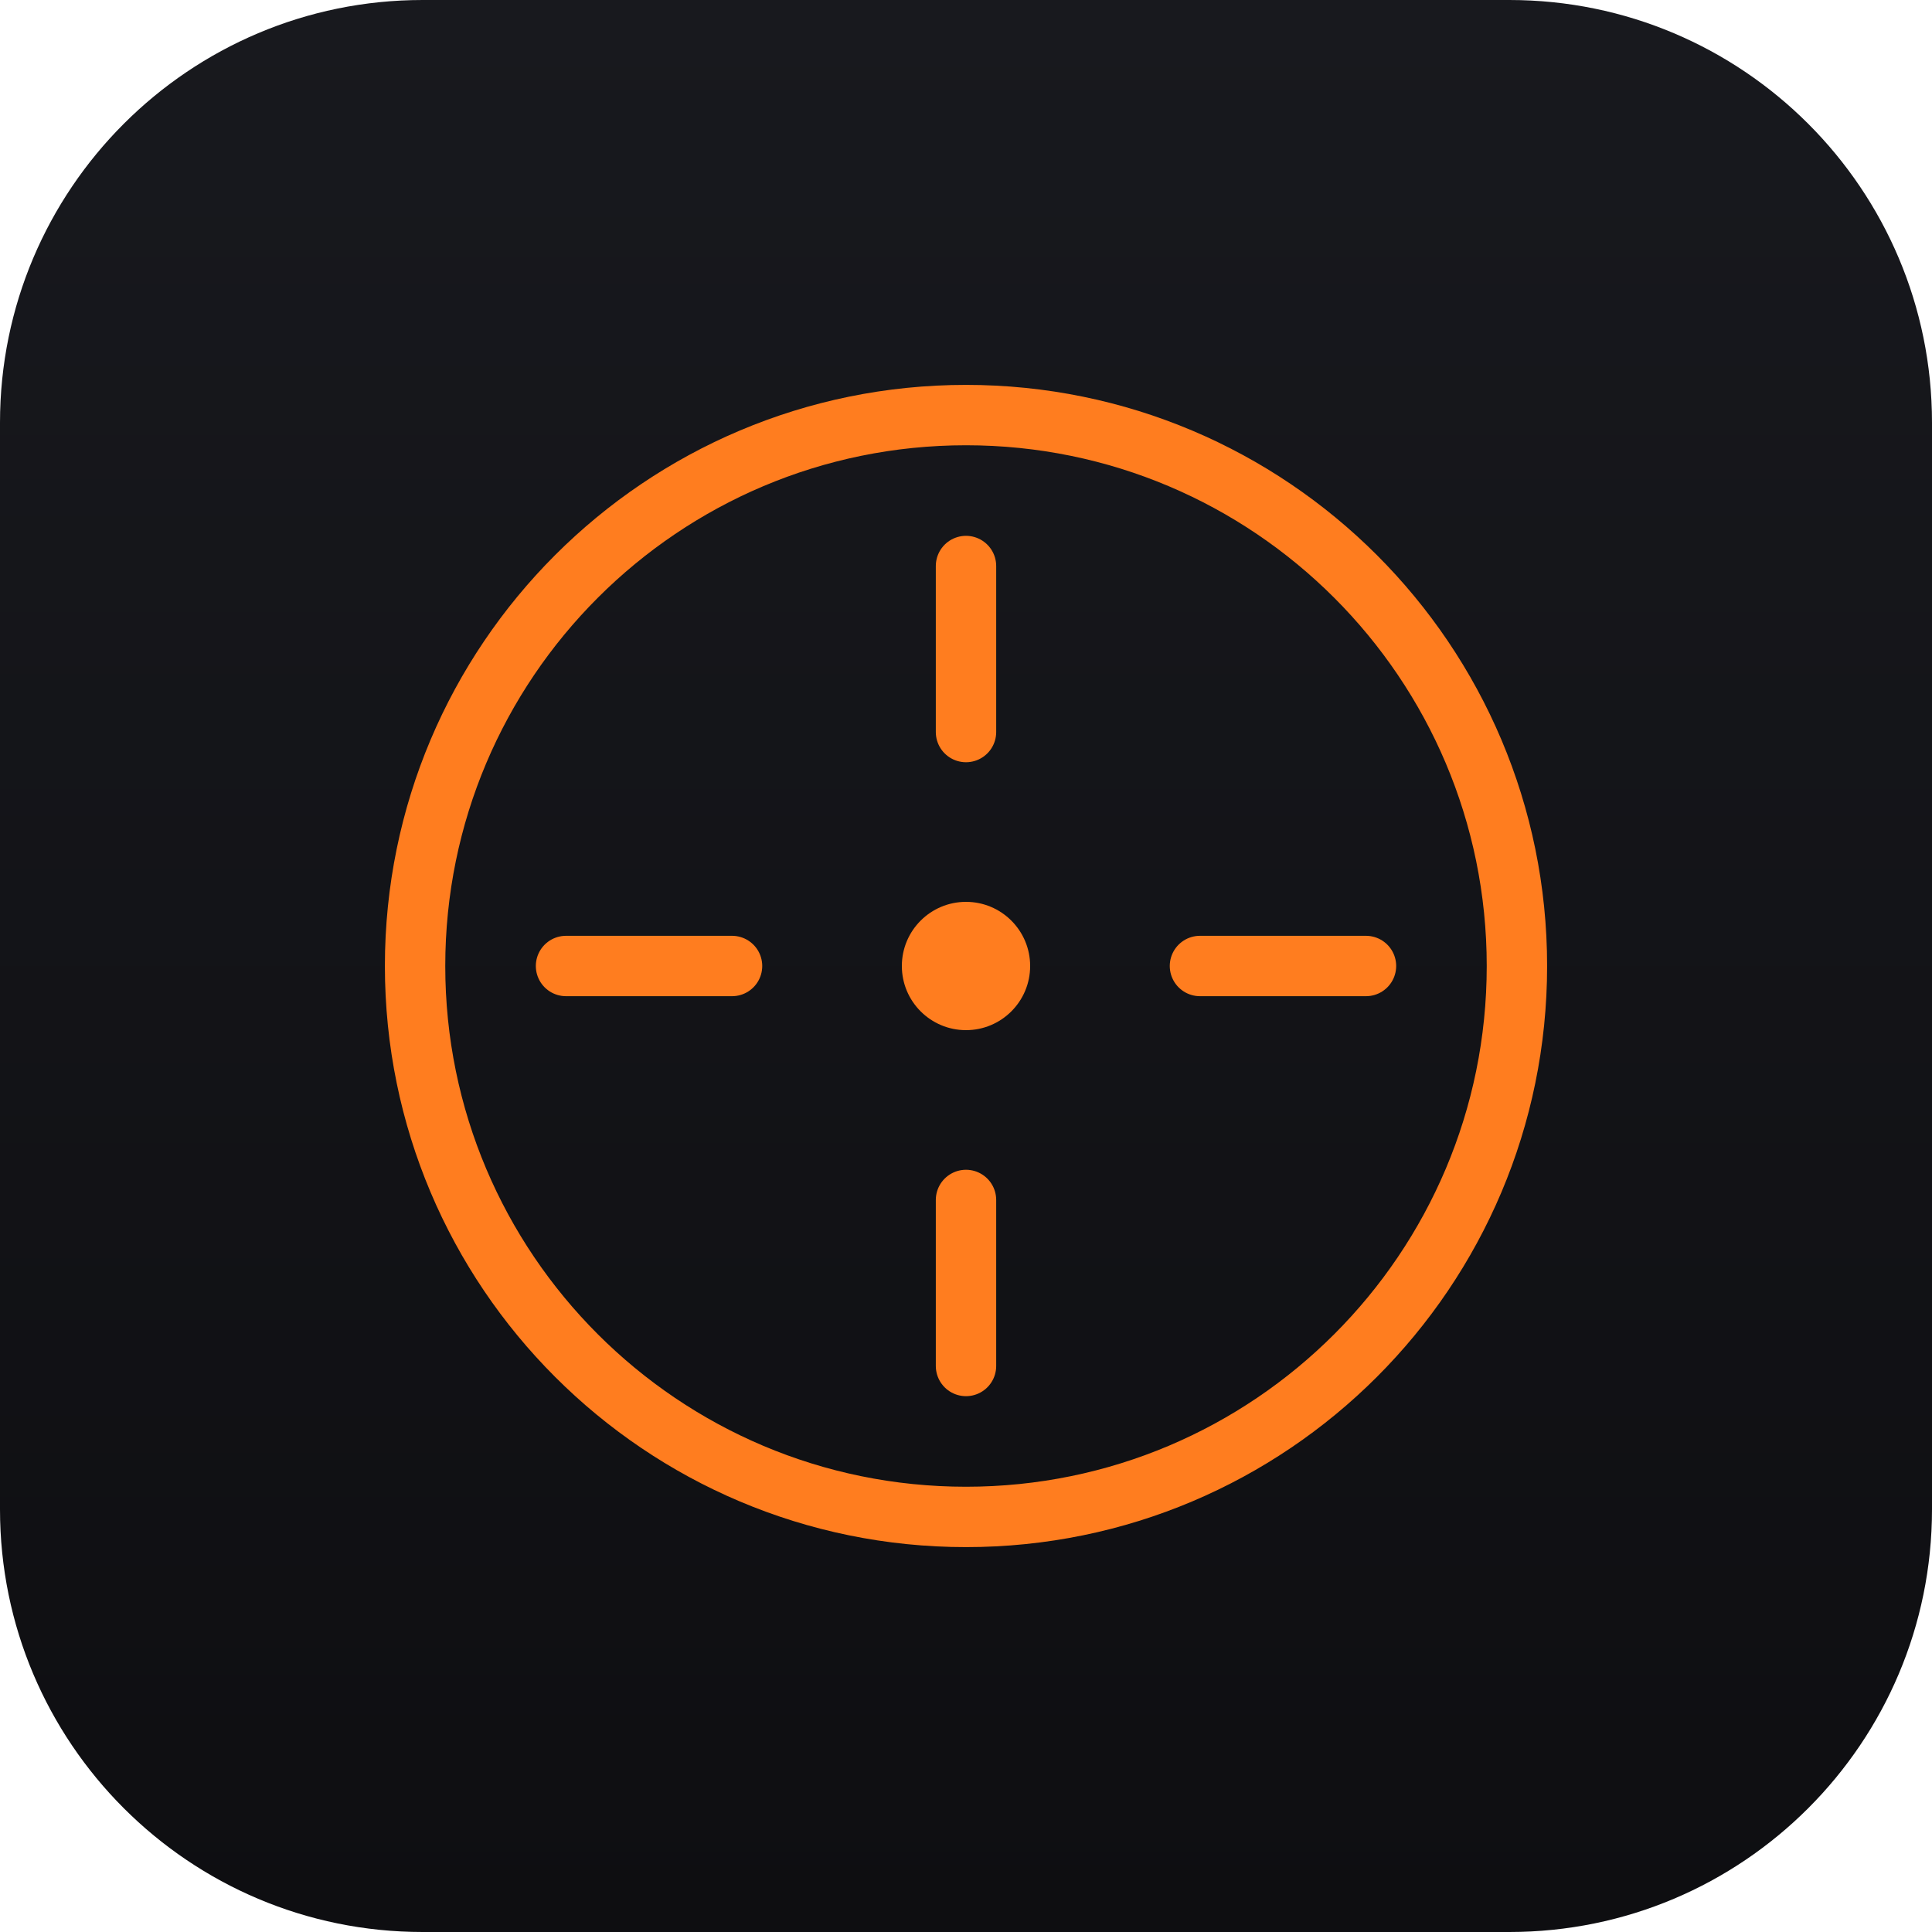
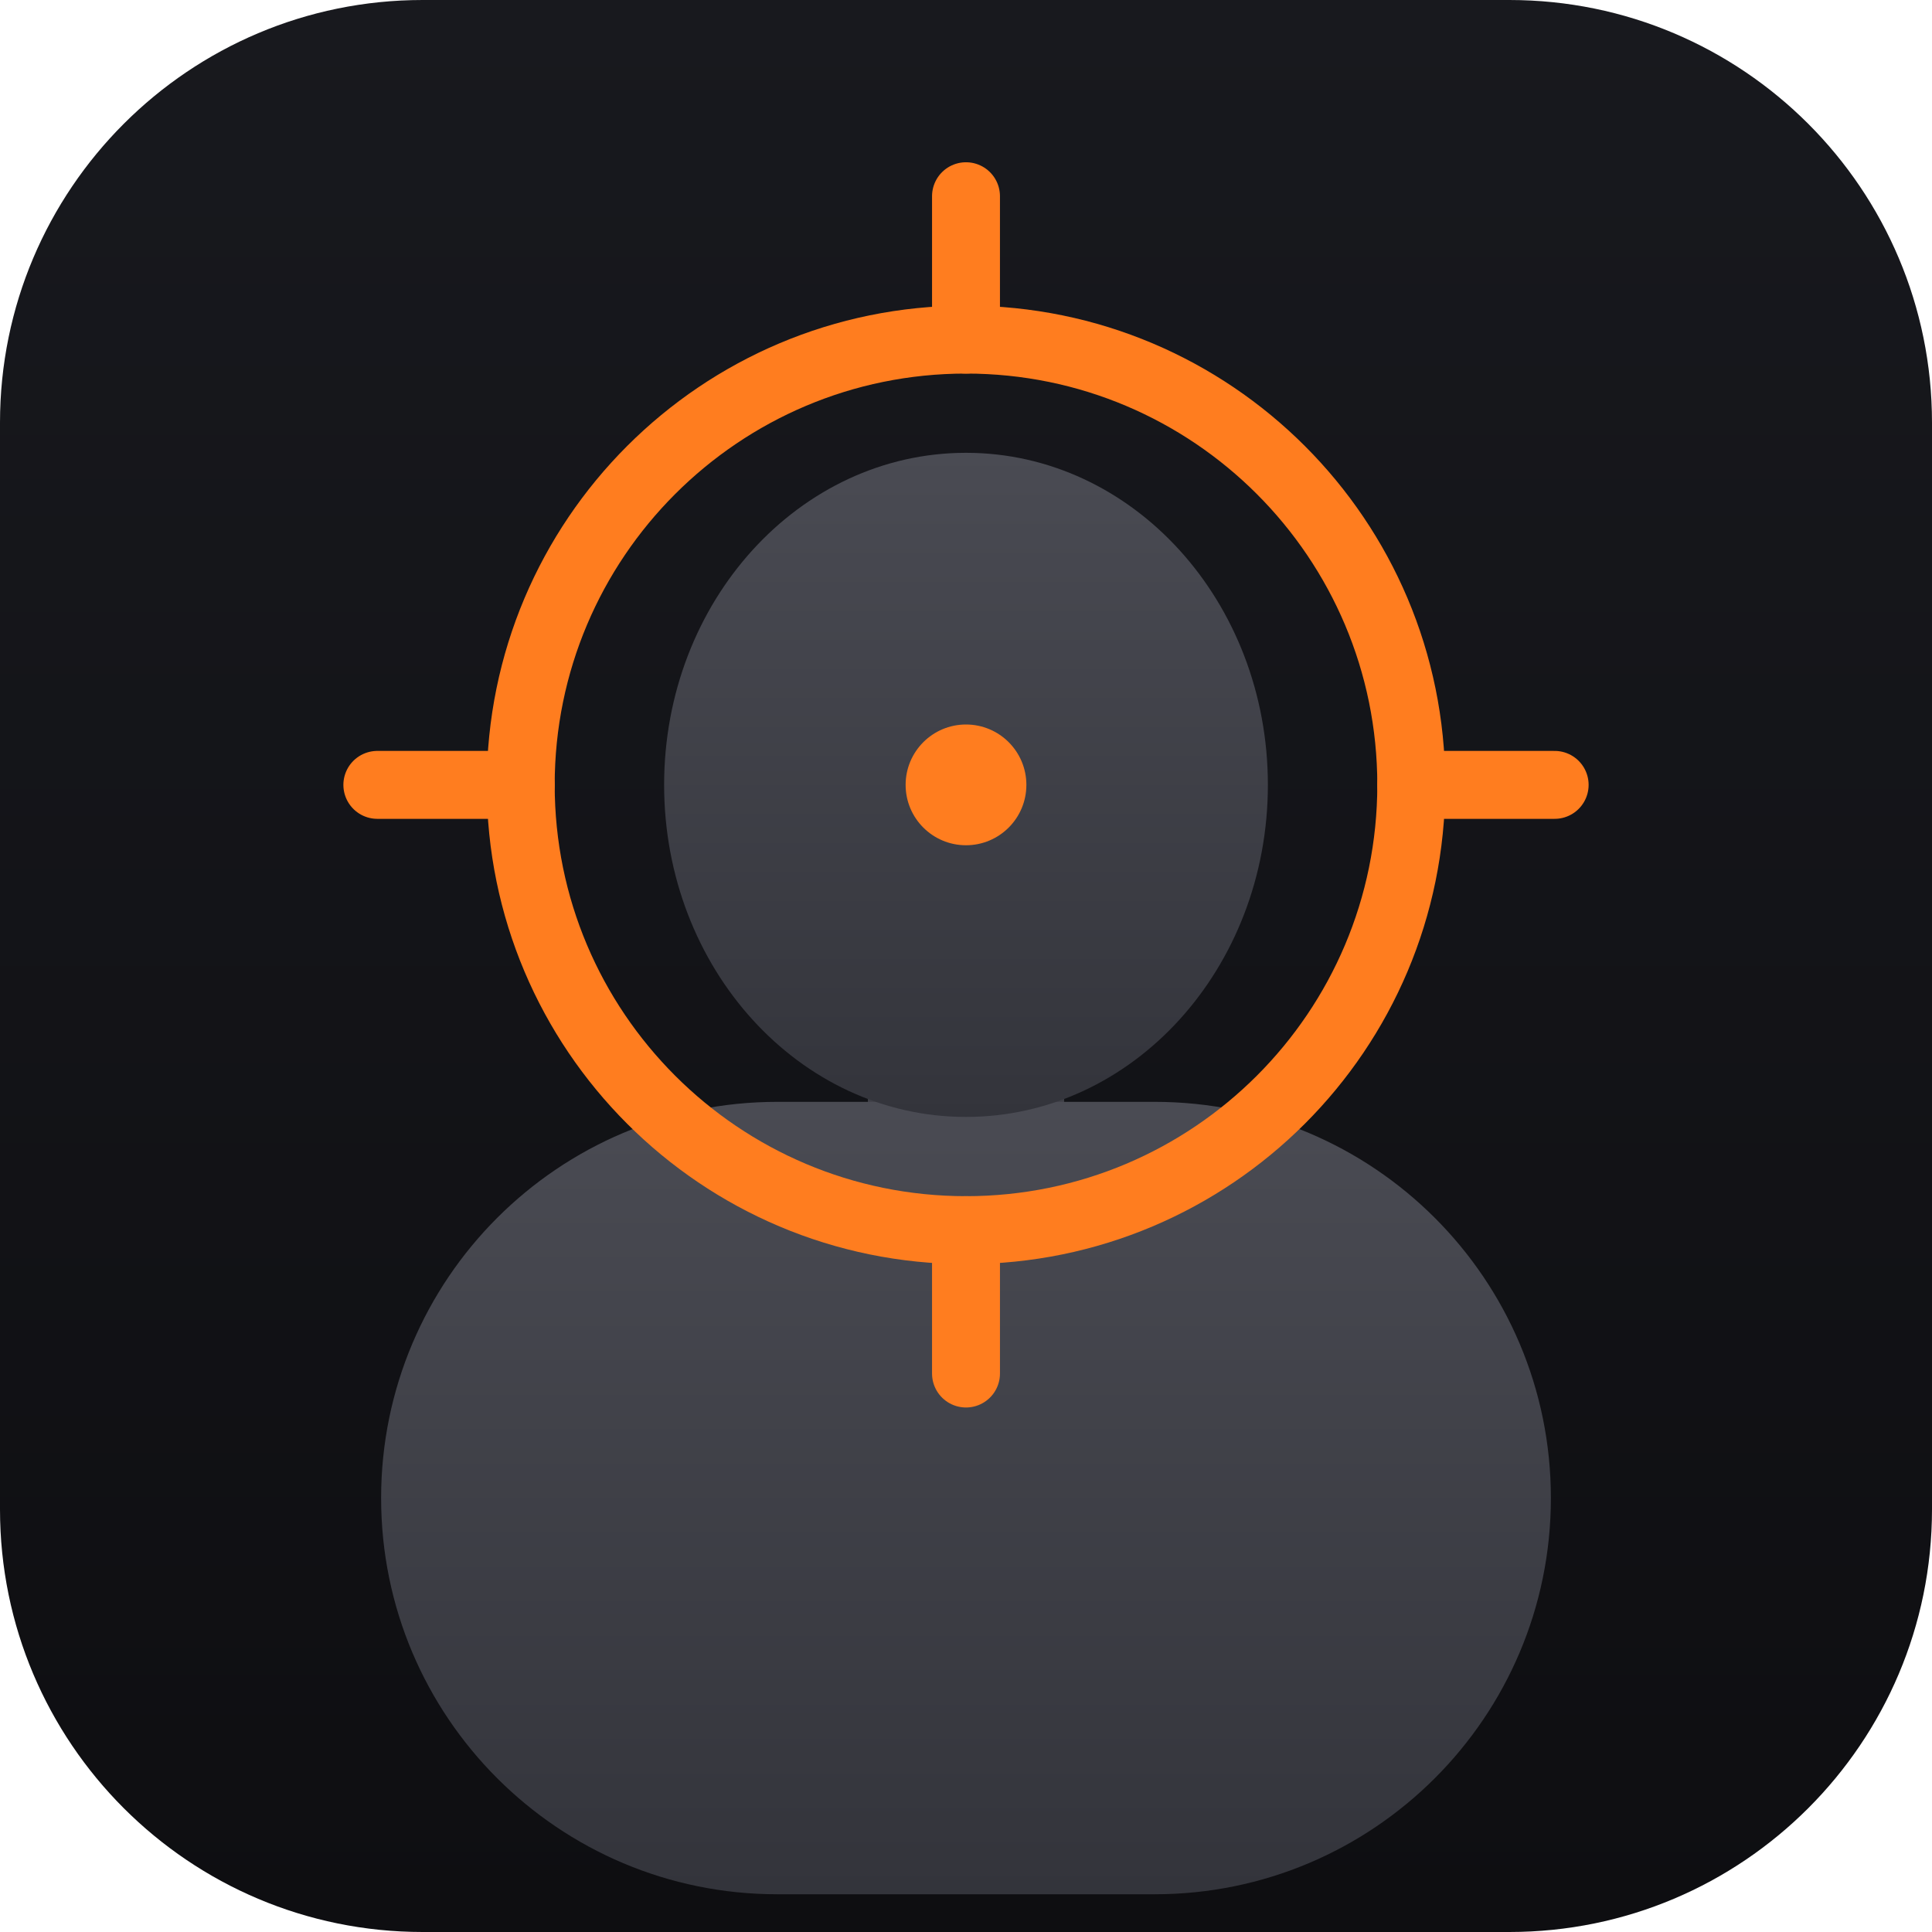
<svg xmlns="http://www.w3.org/2000/svg" viewBox="0 0 512 512">
  <defs>
    <linearGradient id="bg" x1="0" y1="0" x2="0" y2="1">
      <stop offset="0" stop-color="#18191e" />
      <stop offset="1" stop-color="#0e0e11" />
    </linearGradient>
+     <linearGradient id="bust" x1="0" y1="0" x2="0" y2="1">
+       <stop offset="0" stop-color="#4a4b53" />
+       <stop offset="1" stop-color="#33343b" />
+     </linearGradient>
  </defs>
  <rect width="512" height="512" rx="112" fill="url(#bg)" />
-   <circle cx="256" cy="256" r="146" fill="none" stroke="#ff7d1f" stroke-width="16" />
-   <g stroke="#ff7d1f" stroke-width="16" stroke-linecap="round">
-     <line x1="256" y1="150" x2="256" y2="194" />
-     <line x1="256" y1="318" x2="256" y2="362" />
-     <line x1="150" y1="256" x2="194" y2="256" />
-     <line x1="318" y1="256" x2="362" y2="256" />
+   <rect x="230" y="264" width="52" height="52" rx="14" fill="url(#bust)" />
+   <rect x="101" y="292" width="310" height="210" rx="105" fill="url(#bust)" />
+   <ellipse cx="256" cy="208" rx="80" ry="88" fill="url(#bust)" />
+   <circle cx="256" cy="208" r="118" fill="none" stroke="#ff7d1f" stroke-width="18" />
+   <g stroke="#ff7d1f" stroke-width="18" stroke-linecap="round">
+     <line x1="256" y1="90" x2="256" y2="52" />
+     <line x1="256" y1="326" x2="256" y2="364" />
+     <line x1="138" y1="208" x2="100" y2="208" />
+     <line x1="374" y1="208" x2="412" y2="208" />
  </g>
-   <circle cx="256" cy="256" r="17" fill="#ff7d1f" />
+   <circle cx="256" cy="208" r="16" fill="#ff7d1f" />
</svg>
